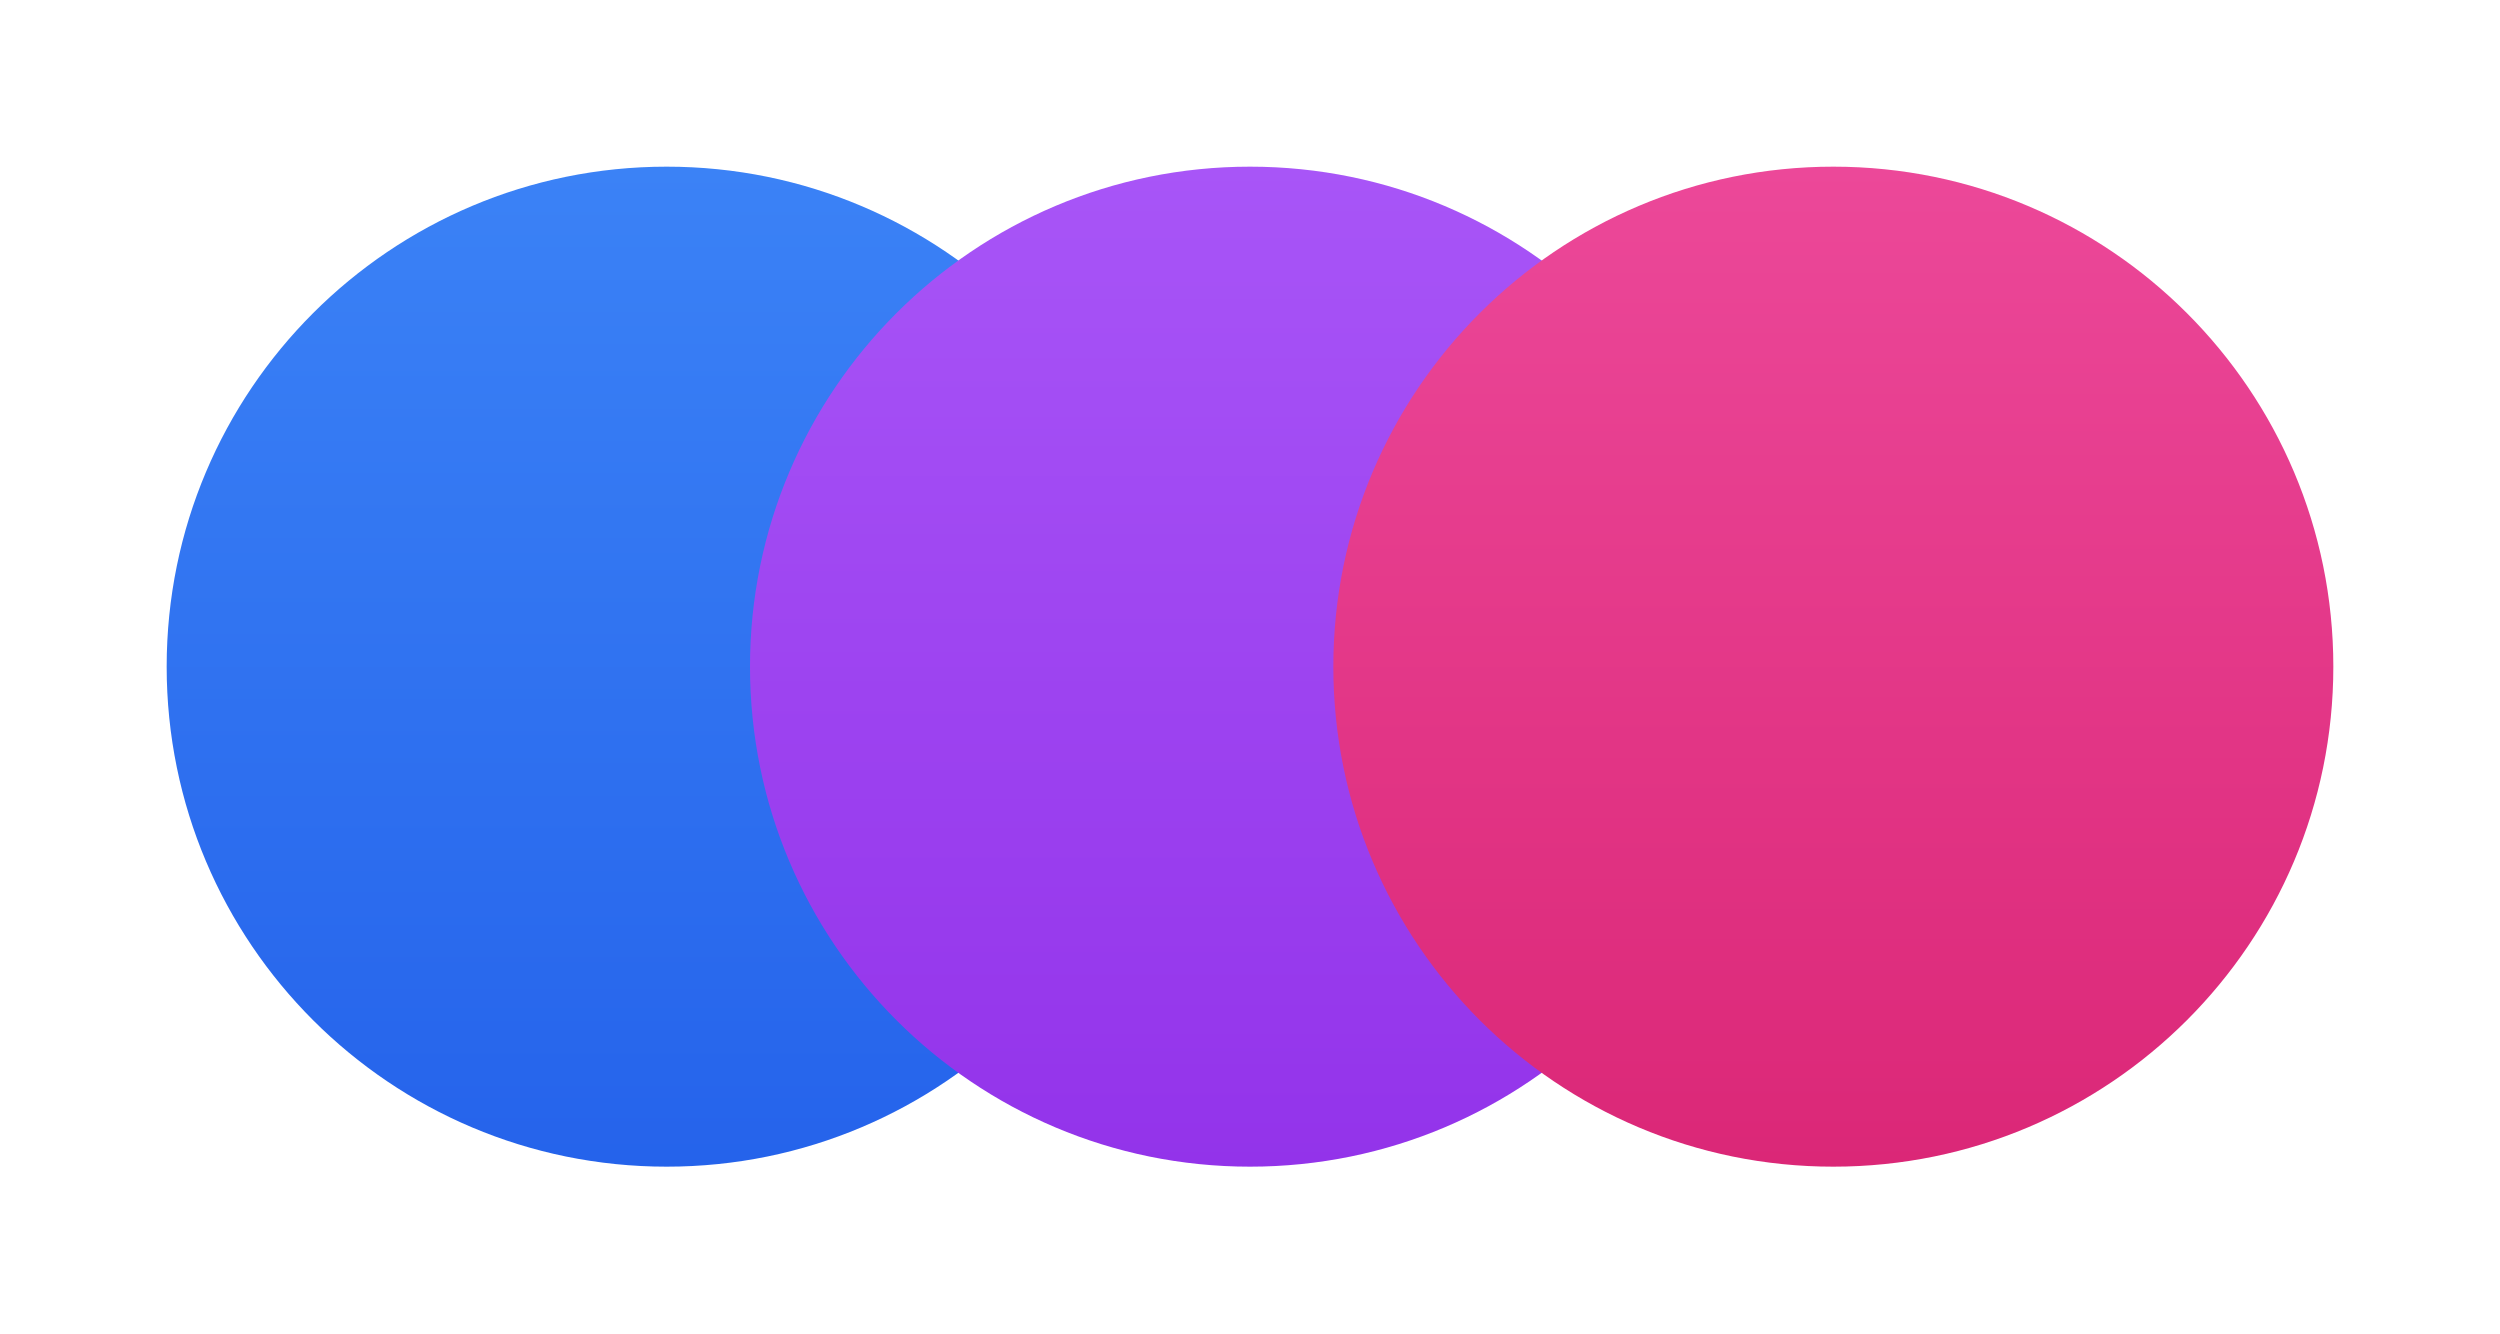
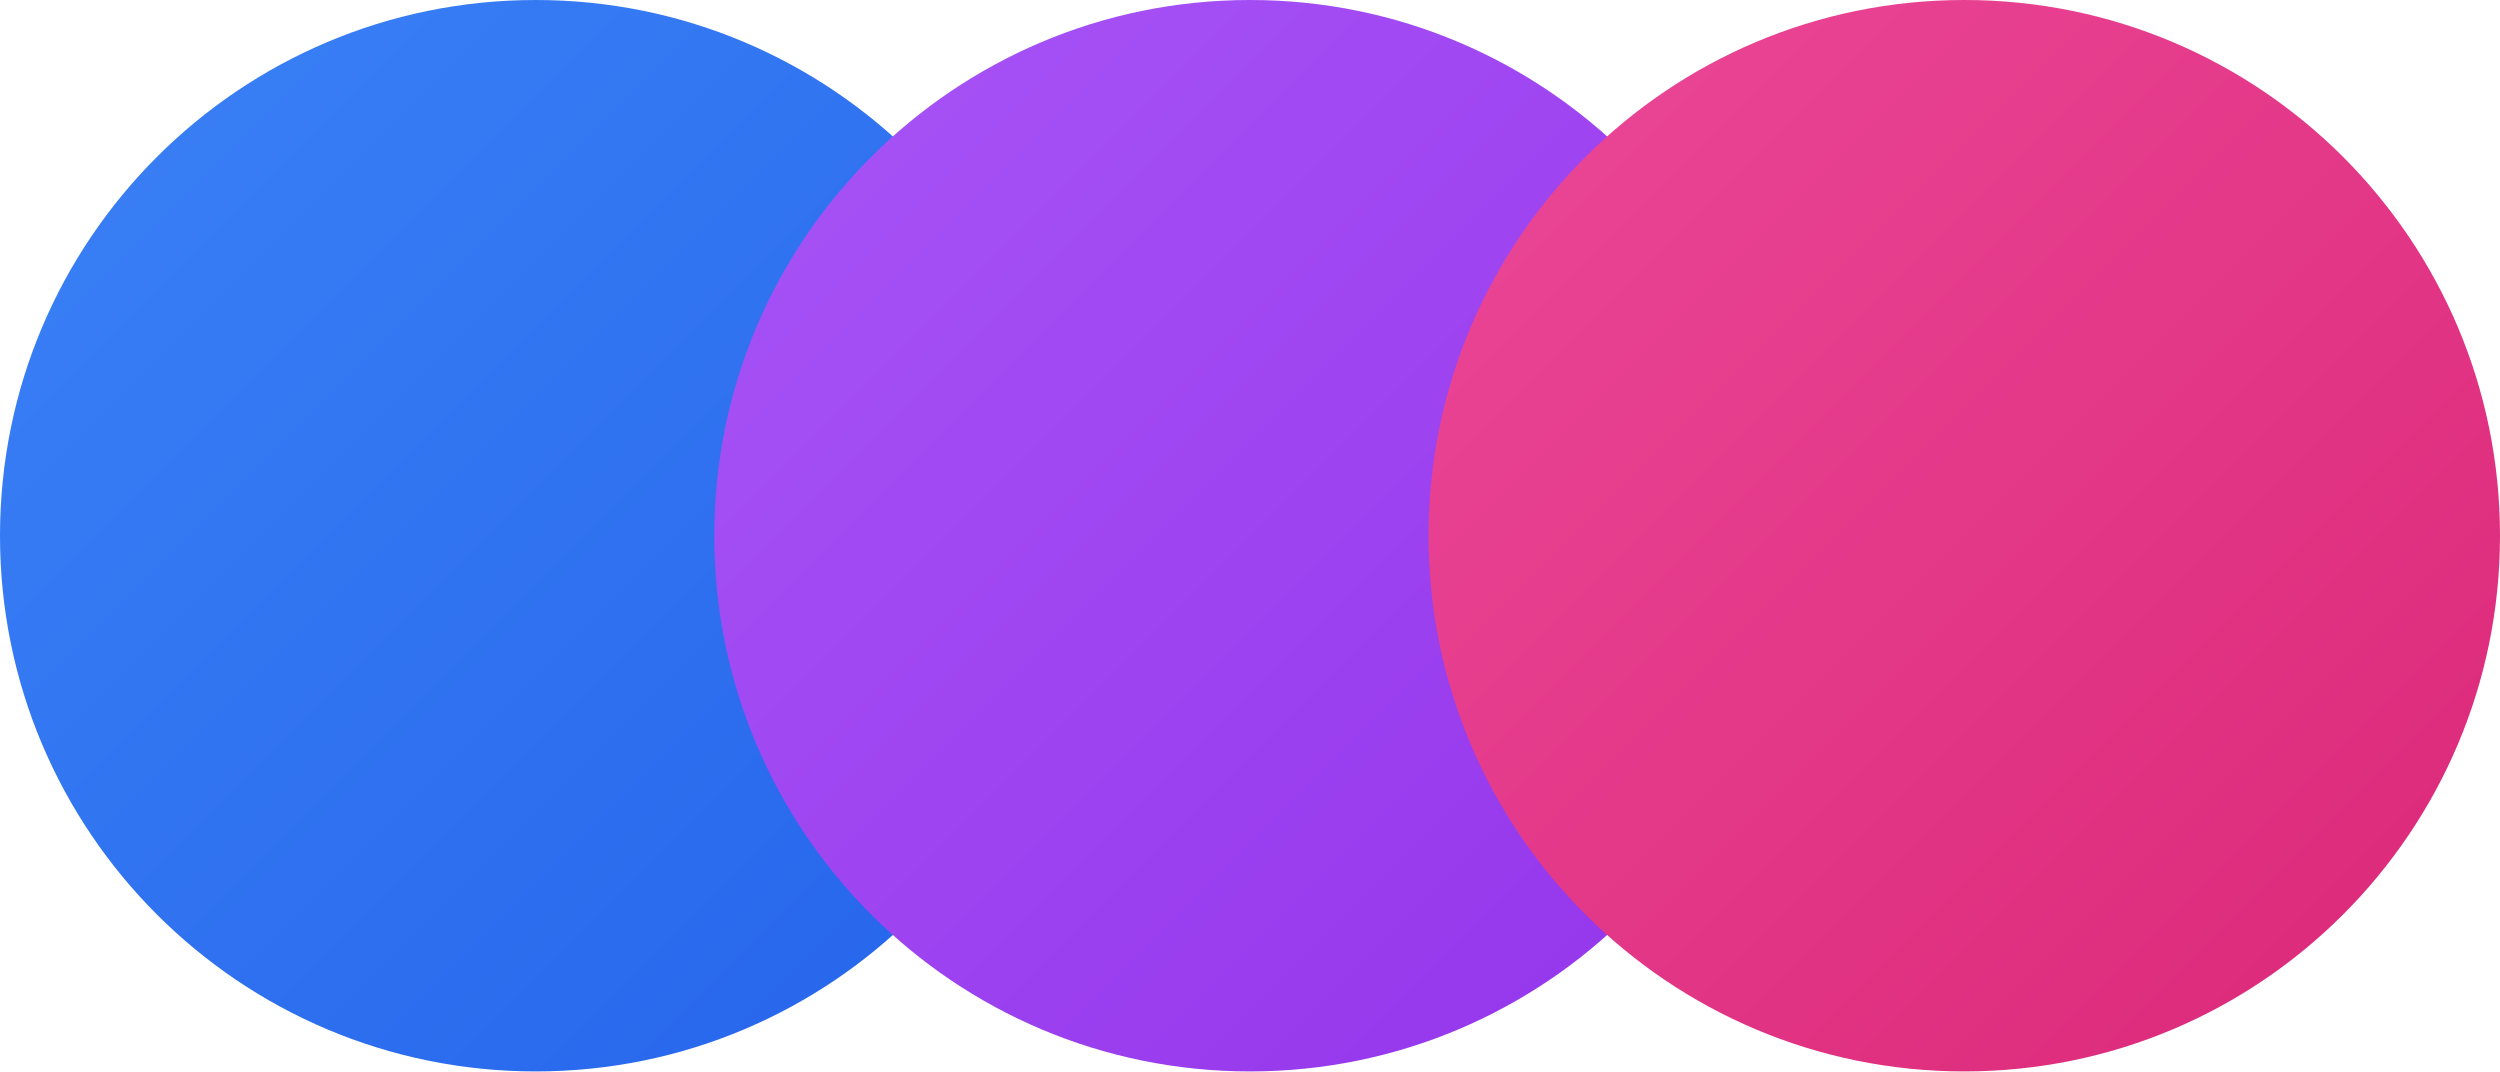
- <svg xmlns="http://www.w3.org/2000/svg" width="60" height="32" viewBox="0 0 60 32" fill="none">
-   <circle cx="16" cy="16" r="12" fill="url(#blue)" />
-   <circle cx="30" cy="16" r="12" fill="url(#purple)" />
-   <circle cx="44" cy="16" r="12" fill="url(#pink)" />
+ <svg xmlns="http://www.w3.org/2000/svg" width="56" height="24" viewBox="0 0 56 24">
  <defs>
-     <linearGradient id="blue" x1="16" y1="4" x2="16" y2="28" gradientUnits="userSpaceOnUse">
-       <stop stop-color="#3B82F6" />
-       <stop offset="1" stop-color="#2563EB" />
+     <linearGradient id="blue-grad" x1="0%" y1="0%" x2="100%" y2="100%">
+       <stop offset="0%" style="stop-color:#3b82f6;stop-opacity:1" />
+       <stop offset="100%" style="stop-color:#2563eb;stop-opacity:1" />
    </linearGradient>
-     <linearGradient id="purple" x1="30" y1="4" x2="30" y2="28" gradientUnits="userSpaceOnUse">
-       <stop stop-color="#A855F7" />
-       <stop offset="1" stop-color="#9333EA" />
+     <linearGradient id="purple-grad" x1="0%" y1="0%" x2="100%" y2="100%">
+       <stop offset="0%" style="stop-color:#a855f7;stop-opacity:1" />
+       <stop offset="100%" style="stop-color:#9333ea;stop-opacity:1" />
    </linearGradient>
-     <linearGradient id="pink" x1="44" y1="4" x2="44" y2="28" gradientUnits="userSpaceOnUse">
-       <stop stop-color="#EC4899" />
-       <stop offset="1" stop-color="#DB2777" />
+     <linearGradient id="pink-grad" x1="0%" y1="0%" x2="100%" y2="100%">
+       <stop offset="0%" style="stop-color:#ec4899;stop-opacity:1" />
+       <stop offset="100%" style="stop-color:#db2777;stop-opacity:1" />
    </linearGradient>
  </defs>
+   <circle cx="12" cy="12" r="12" fill="url(#blue-grad)" />
+   <circle cx="28" cy="12" r="12" fill="url(#purple-grad)" />
+   <circle cx="44" cy="12" r="12" fill="url(#pink-grad)" />
</svg>
